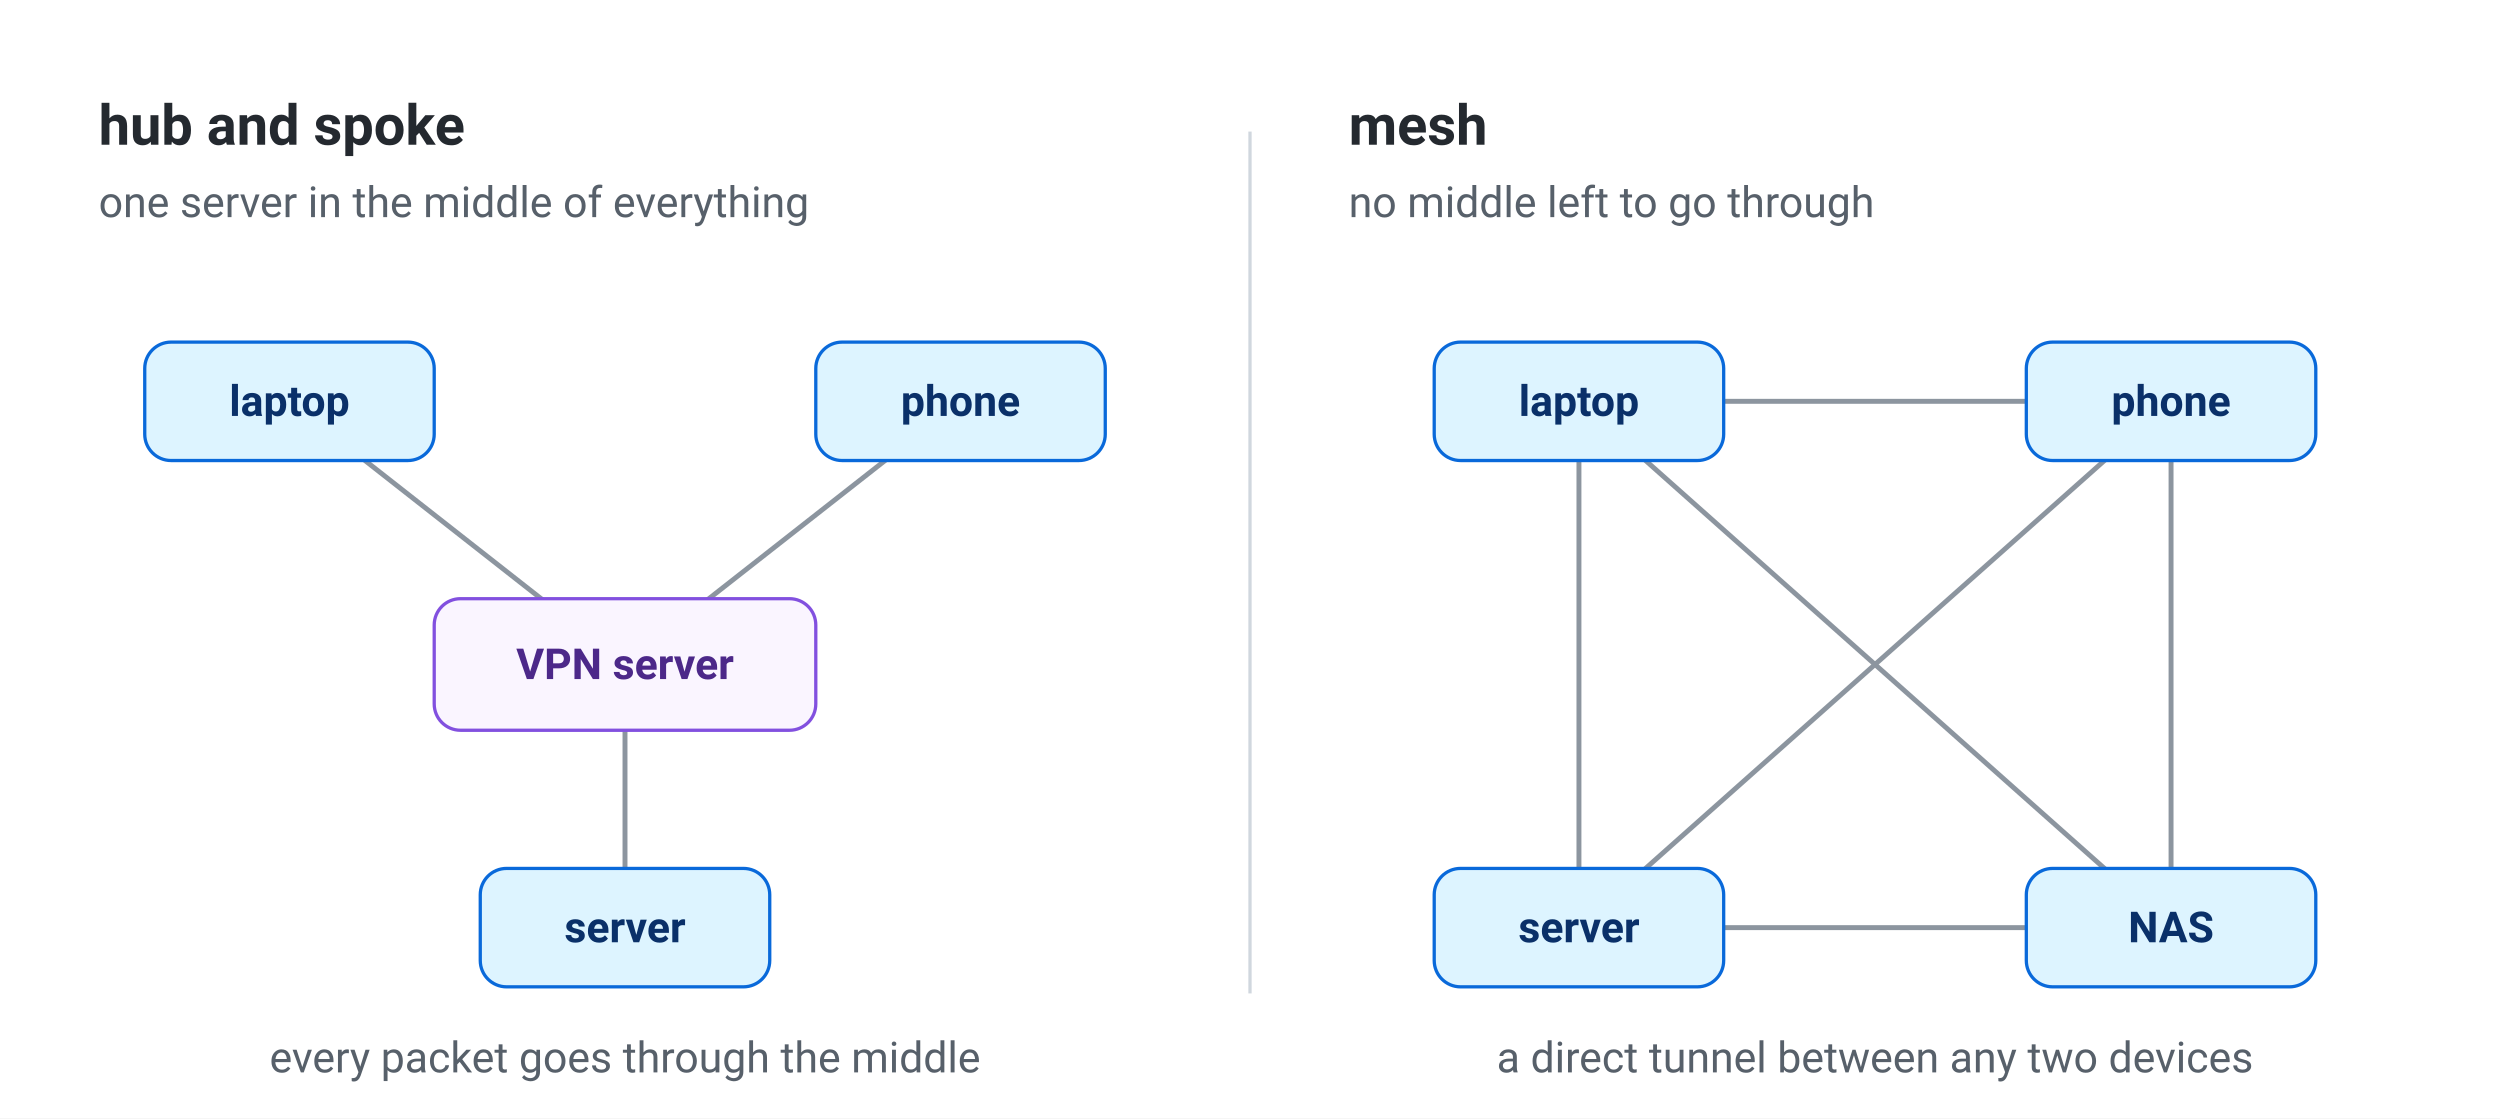
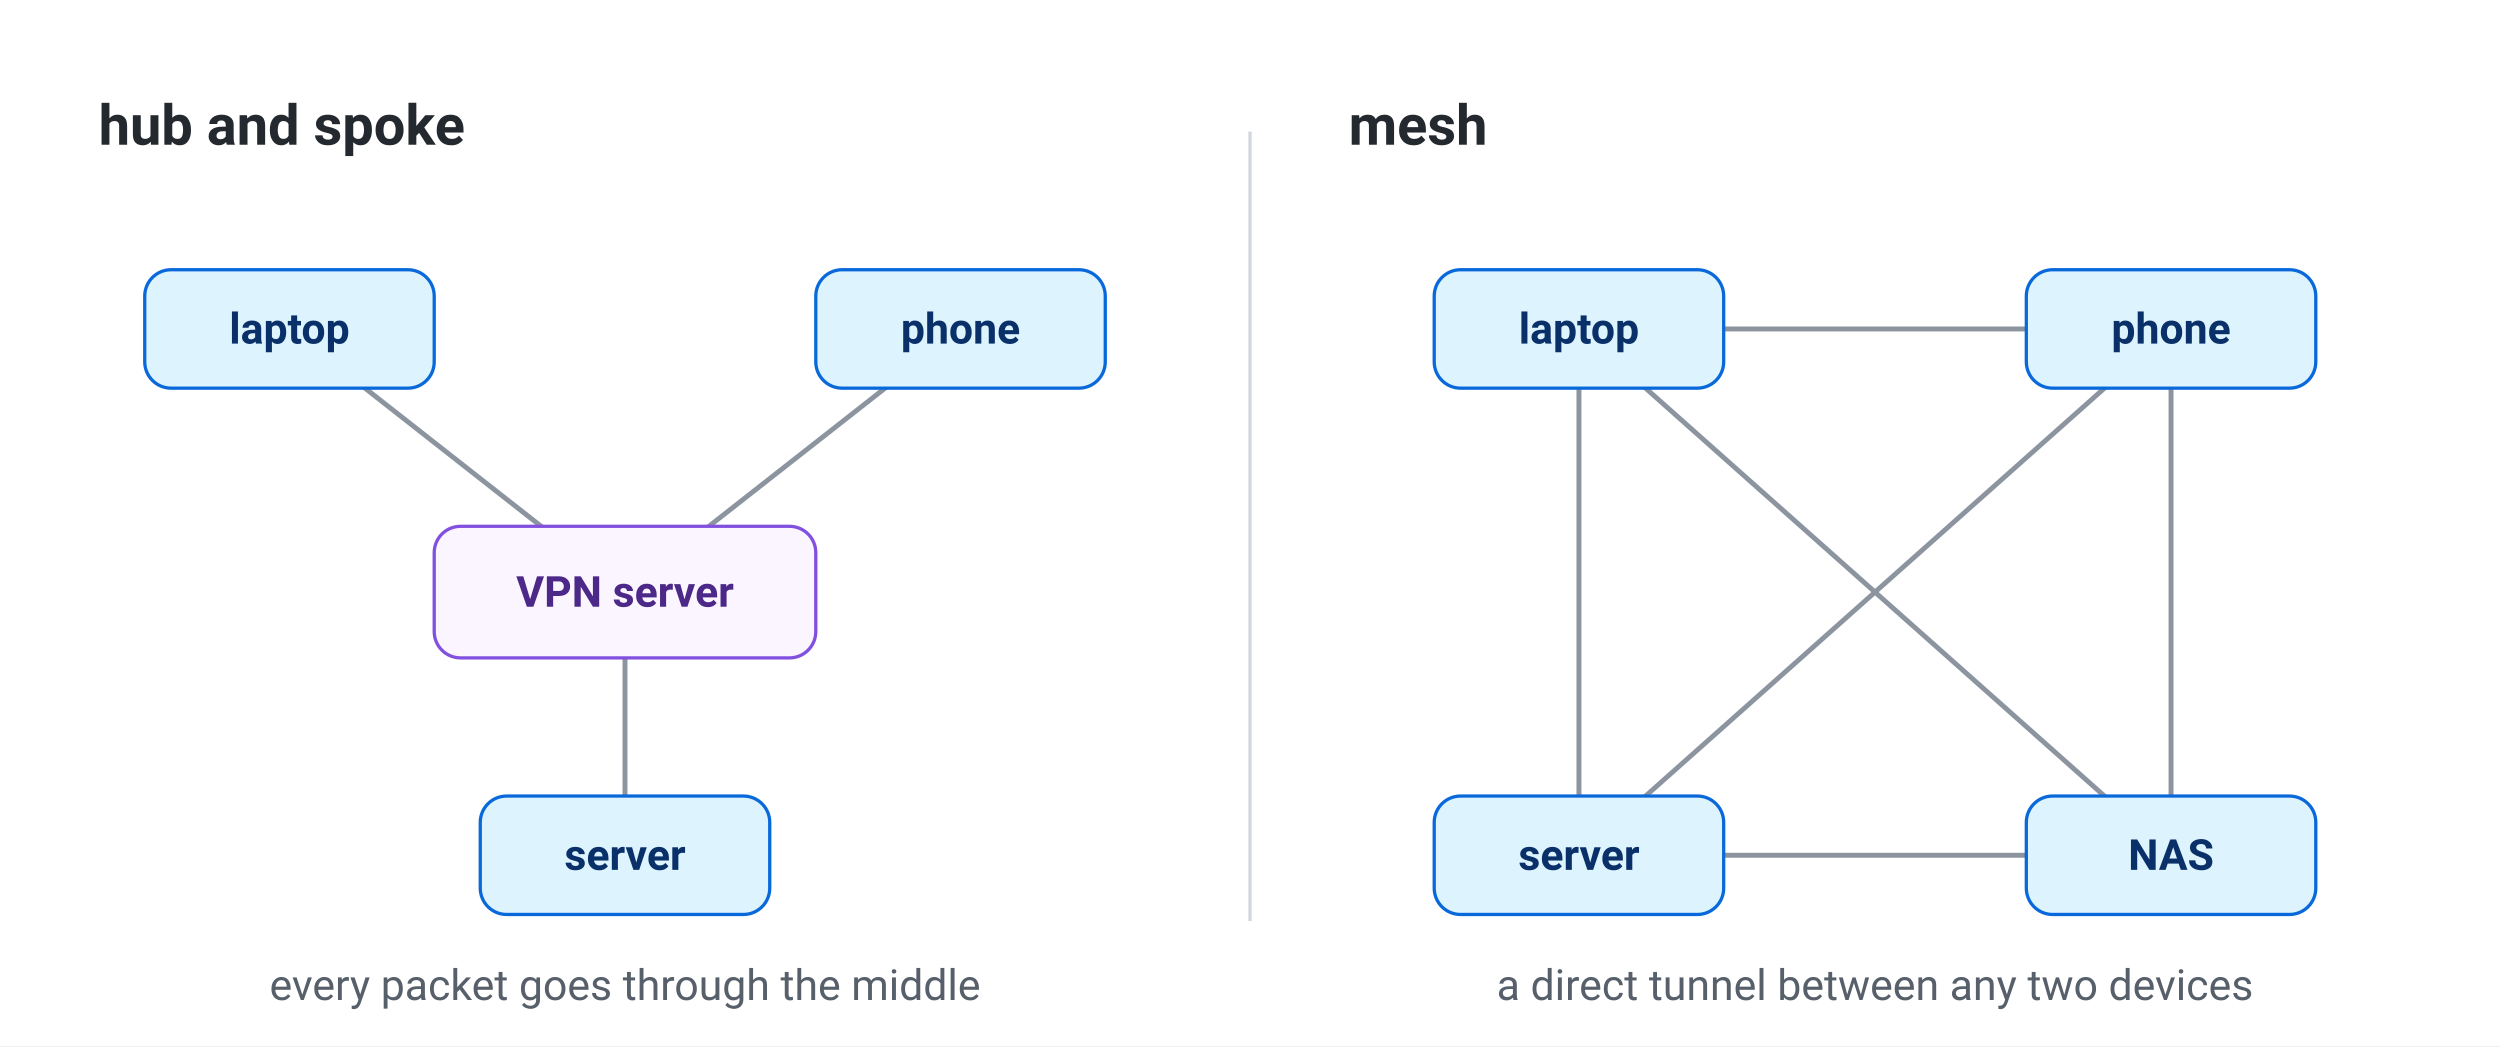
- <svg xmlns="http://www.w3.org/2000/svg" viewBox="0 0 760 340" width="760" height="340" role="img" aria-label="In a hub and spoke VPN every device connects to one central server and all traffic passes through it; in a mesh every device holds a direct tunnel to every other device">
+ <svg xmlns="http://www.w3.org/2000/svg" viewBox="0 0 760 318" width="760" height="318" role="img" aria-label="In a hub and spoke VPN every device connects to one central server and all traffic passes through it; in a mesh every device holds a direct tunnel to every other device">
  <style>
    .mv text { font-family: -apple-system, BlinkMacSystemFont, "Segoe UI", Roboto, Helvetica, Arial, sans-serif; }
    .mv-title { font-size: 17px; font-weight: 600; fill: #24292f; }
    .mv-sub { font-size: 13px; fill: #57606a; }
    .mv-node { font-size: 13px; font-weight: 600; }
    .mv-link { stroke: #8c959f; stroke-width: 1.5; fill: none; }
    .mv-divider { stroke: #d0d7de; stroke-width: 1; }
  </style>
-   <rect x="0" y="0" width="760" height="340" fill="#ffffff" />
+   <rect x="0" y="0" width="760" height="318" fill="#ffffff" />
  <g class="mv">
    <text class="mv-title" x="30" y="44">hub and spoke</text>
-     <text class="mv-sub" x="30" y="66">one server in the middle of everything</text>
-     <line class="mv-link" x1="88" y1="122" x2="190" y2="202" />
-     <line class="mv-link" x1="292" y1="122" x2="190" y2="202" />
-     <line class="mv-link" x1="190" y1="282" x2="190" y2="202" />
-     <rect x="44" y="104" width="88" height="36" rx="8" fill="#ddf4ff" stroke="#0969da" stroke-width="1" />
-     <text class="mv-node" x="88" y="122" text-anchor="middle" dominant-baseline="central" fill="#0a3069">laptop</text>
-     <rect x="248" y="104" width="88" height="36" rx="8" fill="#ddf4ff" stroke="#0969da" stroke-width="1" />
-     <text class="mv-node" x="292" y="122" text-anchor="middle" dominant-baseline="central" fill="#0a3069">phone</text>
-     <rect x="132" y="182" width="116" height="40" rx="8" fill="#faf5ff" stroke="#8250df" stroke-width="1" />
-     <text class="mv-node" x="190" y="202" text-anchor="middle" dominant-baseline="central" fill="#4c2889">VPN server</text>
-     <rect x="146" y="264" width="88" height="36" rx="8" fill="#ddf4ff" stroke="#0969da" stroke-width="1" />
-     <text class="mv-node" x="190" y="282" text-anchor="middle" dominant-baseline="central" fill="#0a3069">server</text>
-     <text class="mv-sub" x="190" y="326" text-anchor="middle">every packet goes through the middle</text>
-     <line class="mv-divider" x1="380" y1="40" x2="380" y2="302" />
+     <line class="mv-link" x1="88" y1="100" x2="190" y2="180" />
+     <line class="mv-link" x1="292" y1="100" x2="190" y2="180" />
+     <line class="mv-link" x1="190" y1="260" x2="190" y2="180" />
+     <rect x="44" y="82" width="88" height="36" rx="8" fill="#ddf4ff" stroke="#0969da" stroke-width="1" />
+     <text class="mv-node" x="88" y="100" text-anchor="middle" dominant-baseline="central" fill="#0a3069">laptop</text>
+     <rect x="248" y="82" width="88" height="36" rx="8" fill="#ddf4ff" stroke="#0969da" stroke-width="1" />
+     <text class="mv-node" x="292" y="100" text-anchor="middle" dominant-baseline="central" fill="#0a3069">phone</text>
+     <rect x="132" y="160" width="116" height="40" rx="8" fill="#faf5ff" stroke="#8250df" stroke-width="1" />
+     <text class="mv-node" x="190" y="180" text-anchor="middle" dominant-baseline="central" fill="#4c2889">VPN server</text>
+     <rect x="146" y="242" width="88" height="36" rx="8" fill="#ddf4ff" stroke="#0969da" stroke-width="1" />
+     <text class="mv-node" x="190" y="260" text-anchor="middle" dominant-baseline="central" fill="#0a3069">server</text>
+     <text class="mv-sub" x="190" y="304" text-anchor="middle">every packet goes through the middle</text>
+     <line class="mv-divider" x1="380" y1="40" x2="380" y2="280" />
    <text class="mv-title" x="410" y="44">mesh</text>
-     <text class="mv-sub" x="410" y="66">no middle left to go through</text>
-     <line class="mv-link" x1="480" y1="122" x2="660" y2="122" />
-     <line class="mv-link" x1="480" y1="282" x2="660" y2="282" />
-     <line class="mv-link" x1="480" y1="122" x2="480" y2="282" />
-     <line class="mv-link" x1="660" y1="122" x2="660" y2="282" />
-     <line class="mv-link" x1="480" y1="122" x2="660" y2="282" />
-     <line class="mv-link" x1="660" y1="122" x2="480" y2="282" />
-     <rect x="436" y="104" width="88" height="36" rx="8" fill="#ddf4ff" stroke="#0969da" stroke-width="1" />
-     <text class="mv-node" x="480" y="122" text-anchor="middle" dominant-baseline="central" fill="#0a3069">laptop</text>
-     <rect x="616" y="104" width="88" height="36" rx="8" fill="#ddf4ff" stroke="#0969da" stroke-width="1" />
-     <text class="mv-node" x="660" y="122" text-anchor="middle" dominant-baseline="central" fill="#0a3069">phone</text>
-     <rect x="436" y="264" width="88" height="36" rx="8" fill="#ddf4ff" stroke="#0969da" stroke-width="1" />
-     <text class="mv-node" x="480" y="282" text-anchor="middle" dominant-baseline="central" fill="#0a3069">server</text>
-     <rect x="616" y="264" width="88" height="36" rx="8" fill="#ddf4ff" stroke="#0969da" stroke-width="1" />
-     <text class="mv-node" x="660" y="282" text-anchor="middle" dominant-baseline="central" fill="#0a3069">NAS</text>
-     <text class="mv-sub" x="570" y="326" text-anchor="middle">a direct tunnel between any two devices</text>
+     <line class="mv-link" x1="480" y1="100" x2="660" y2="100" />
+     <line class="mv-link" x1="480" y1="260" x2="660" y2="260" />
+     <line class="mv-link" x1="480" y1="100" x2="480" y2="260" />
+     <line class="mv-link" x1="660" y1="100" x2="660" y2="260" />
+     <line class="mv-link" x1="480" y1="100" x2="660" y2="260" />
+     <line class="mv-link" x1="660" y1="100" x2="480" y2="260" />
+     <rect x="436" y="82" width="88" height="36" rx="8" fill="#ddf4ff" stroke="#0969da" stroke-width="1" />
+     <text class="mv-node" x="480" y="100" text-anchor="middle" dominant-baseline="central" fill="#0a3069">laptop</text>
+     <rect x="616" y="82" width="88" height="36" rx="8" fill="#ddf4ff" stroke="#0969da" stroke-width="1" />
+     <text class="mv-node" x="660" y="100" text-anchor="middle" dominant-baseline="central" fill="#0a3069">phone</text>
+     <rect x="436" y="242" width="88" height="36" rx="8" fill="#ddf4ff" stroke="#0969da" stroke-width="1" />
+     <text class="mv-node" x="480" y="260" text-anchor="middle" dominant-baseline="central" fill="#0a3069">server</text>
+     <rect x="616" y="242" width="88" height="36" rx="8" fill="#ddf4ff" stroke="#0969da" stroke-width="1" />
+     <text class="mv-node" x="660" y="260" text-anchor="middle" dominant-baseline="central" fill="#0a3069">NAS</text>
+     <text class="mv-sub" x="570" y="304" text-anchor="middle">a direct tunnel between any two devices</text>
  </g>
</svg>
